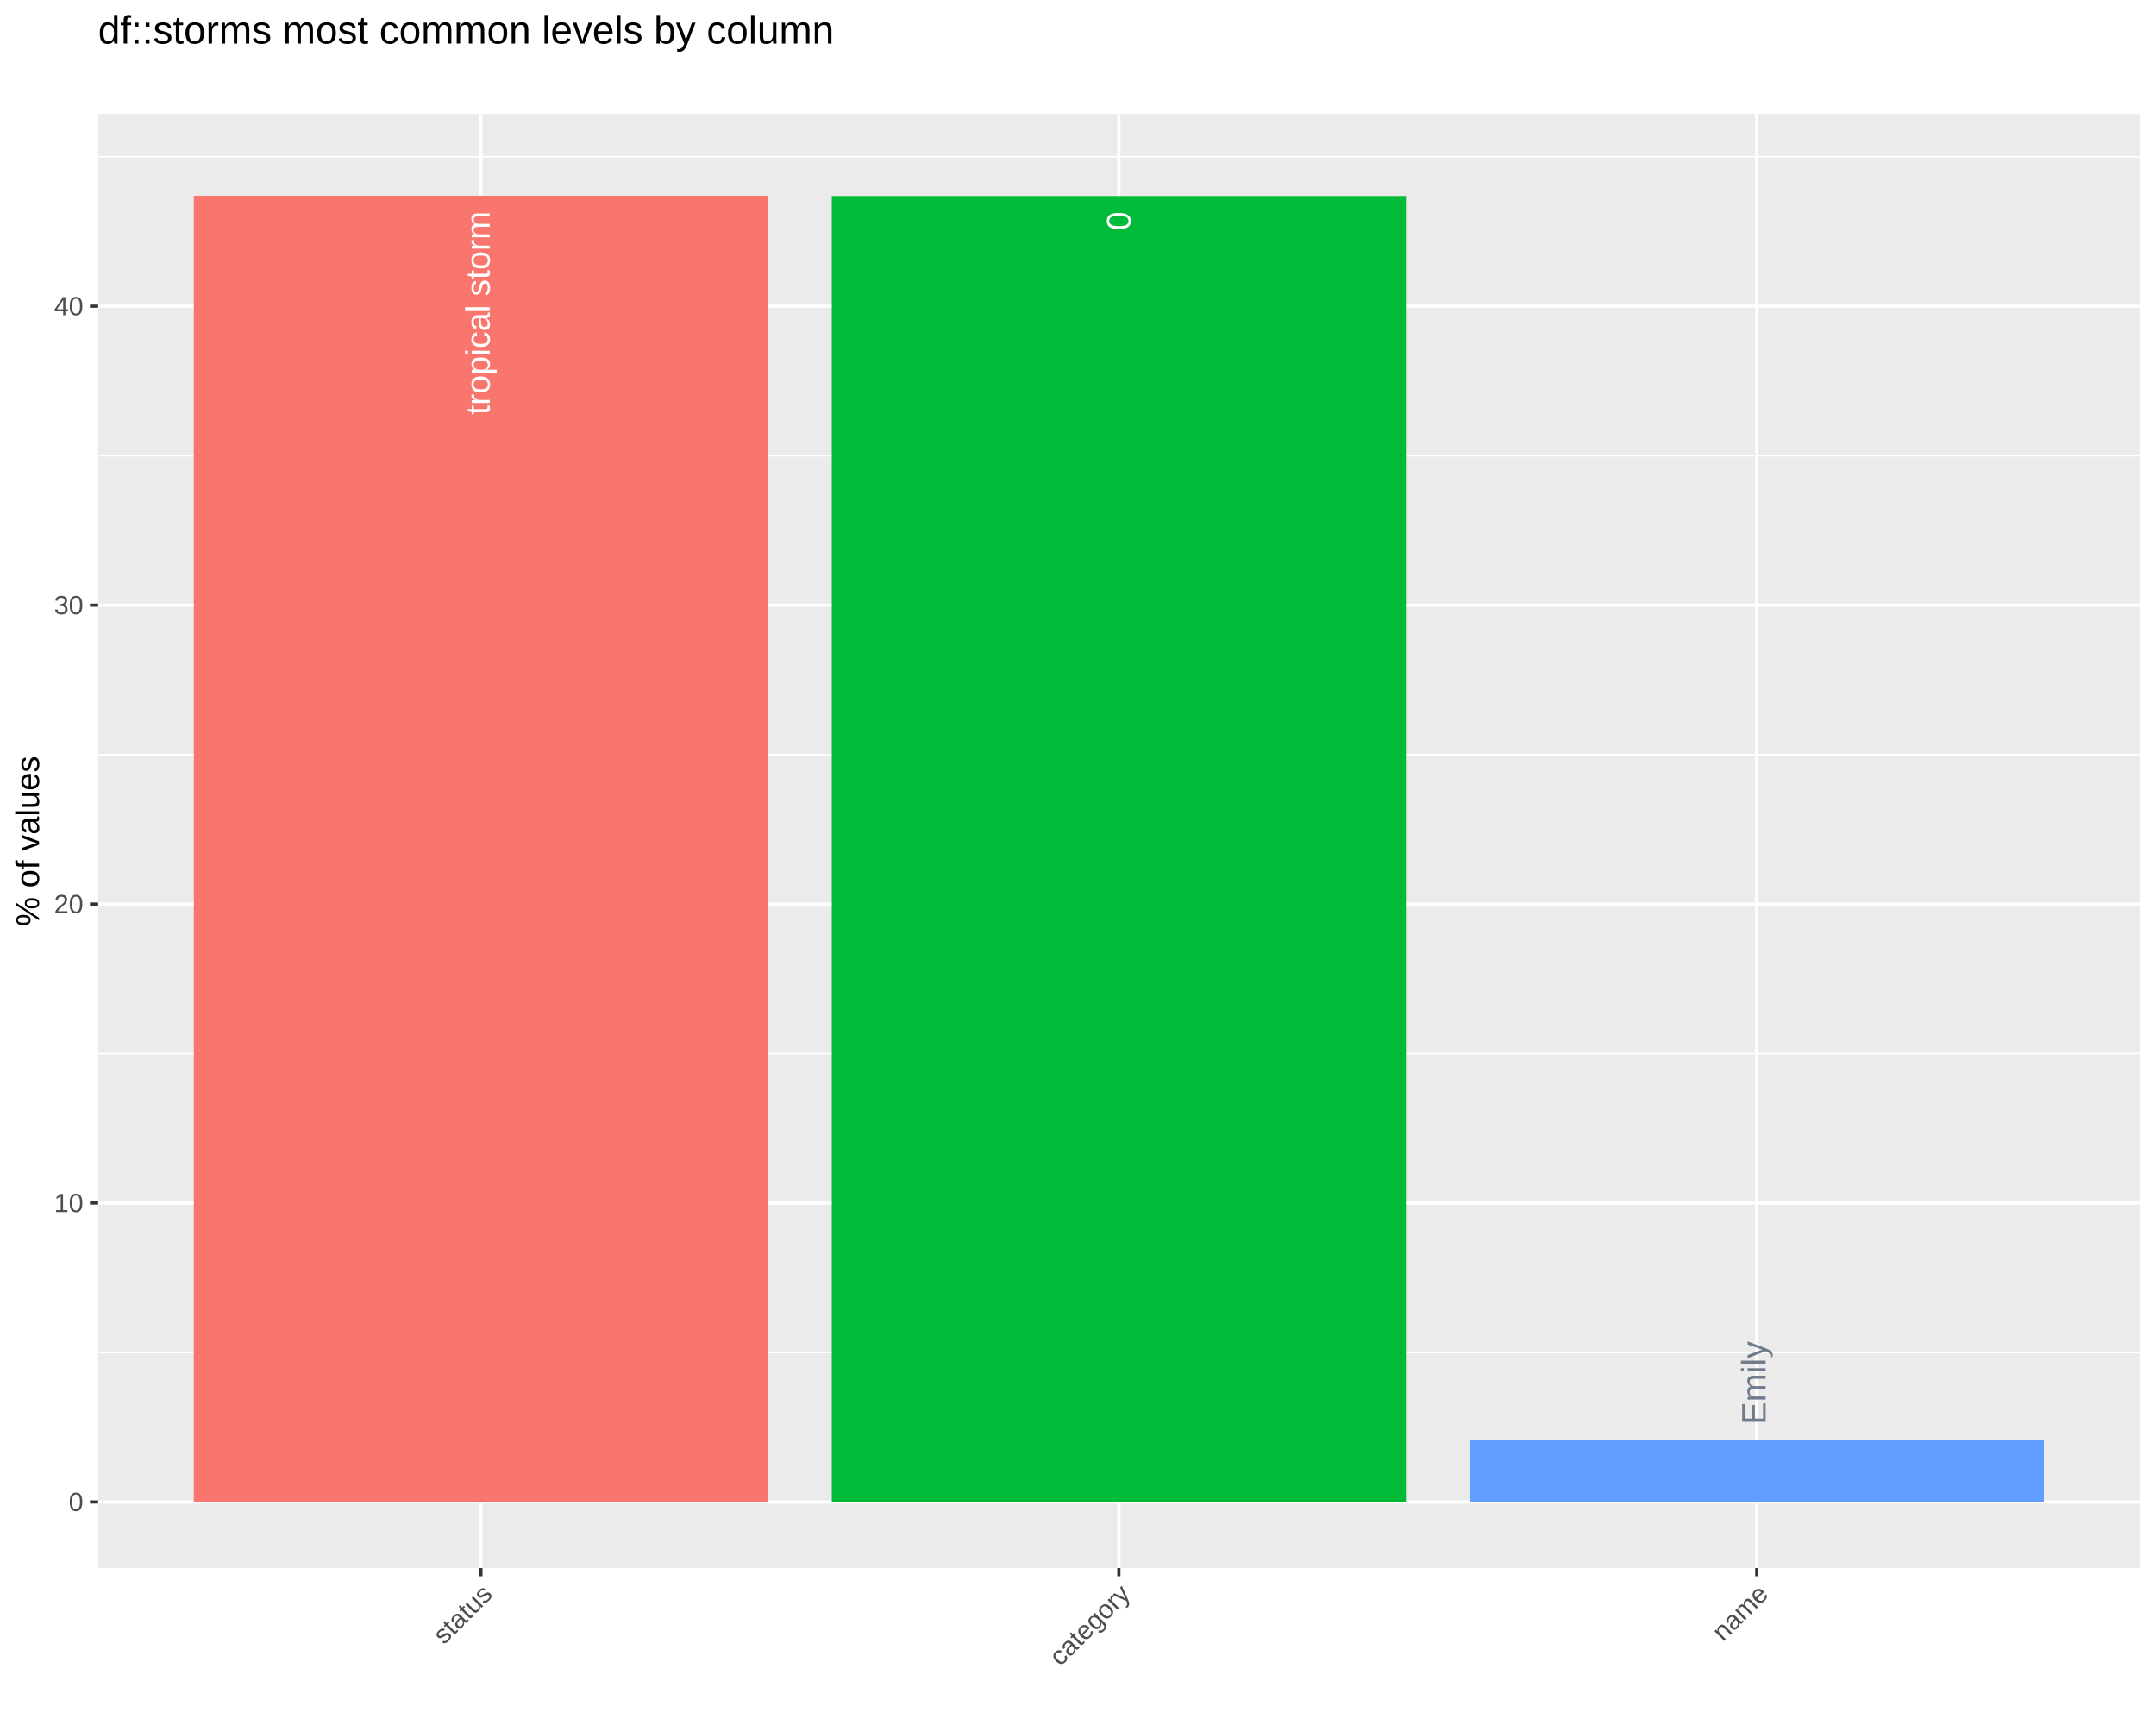
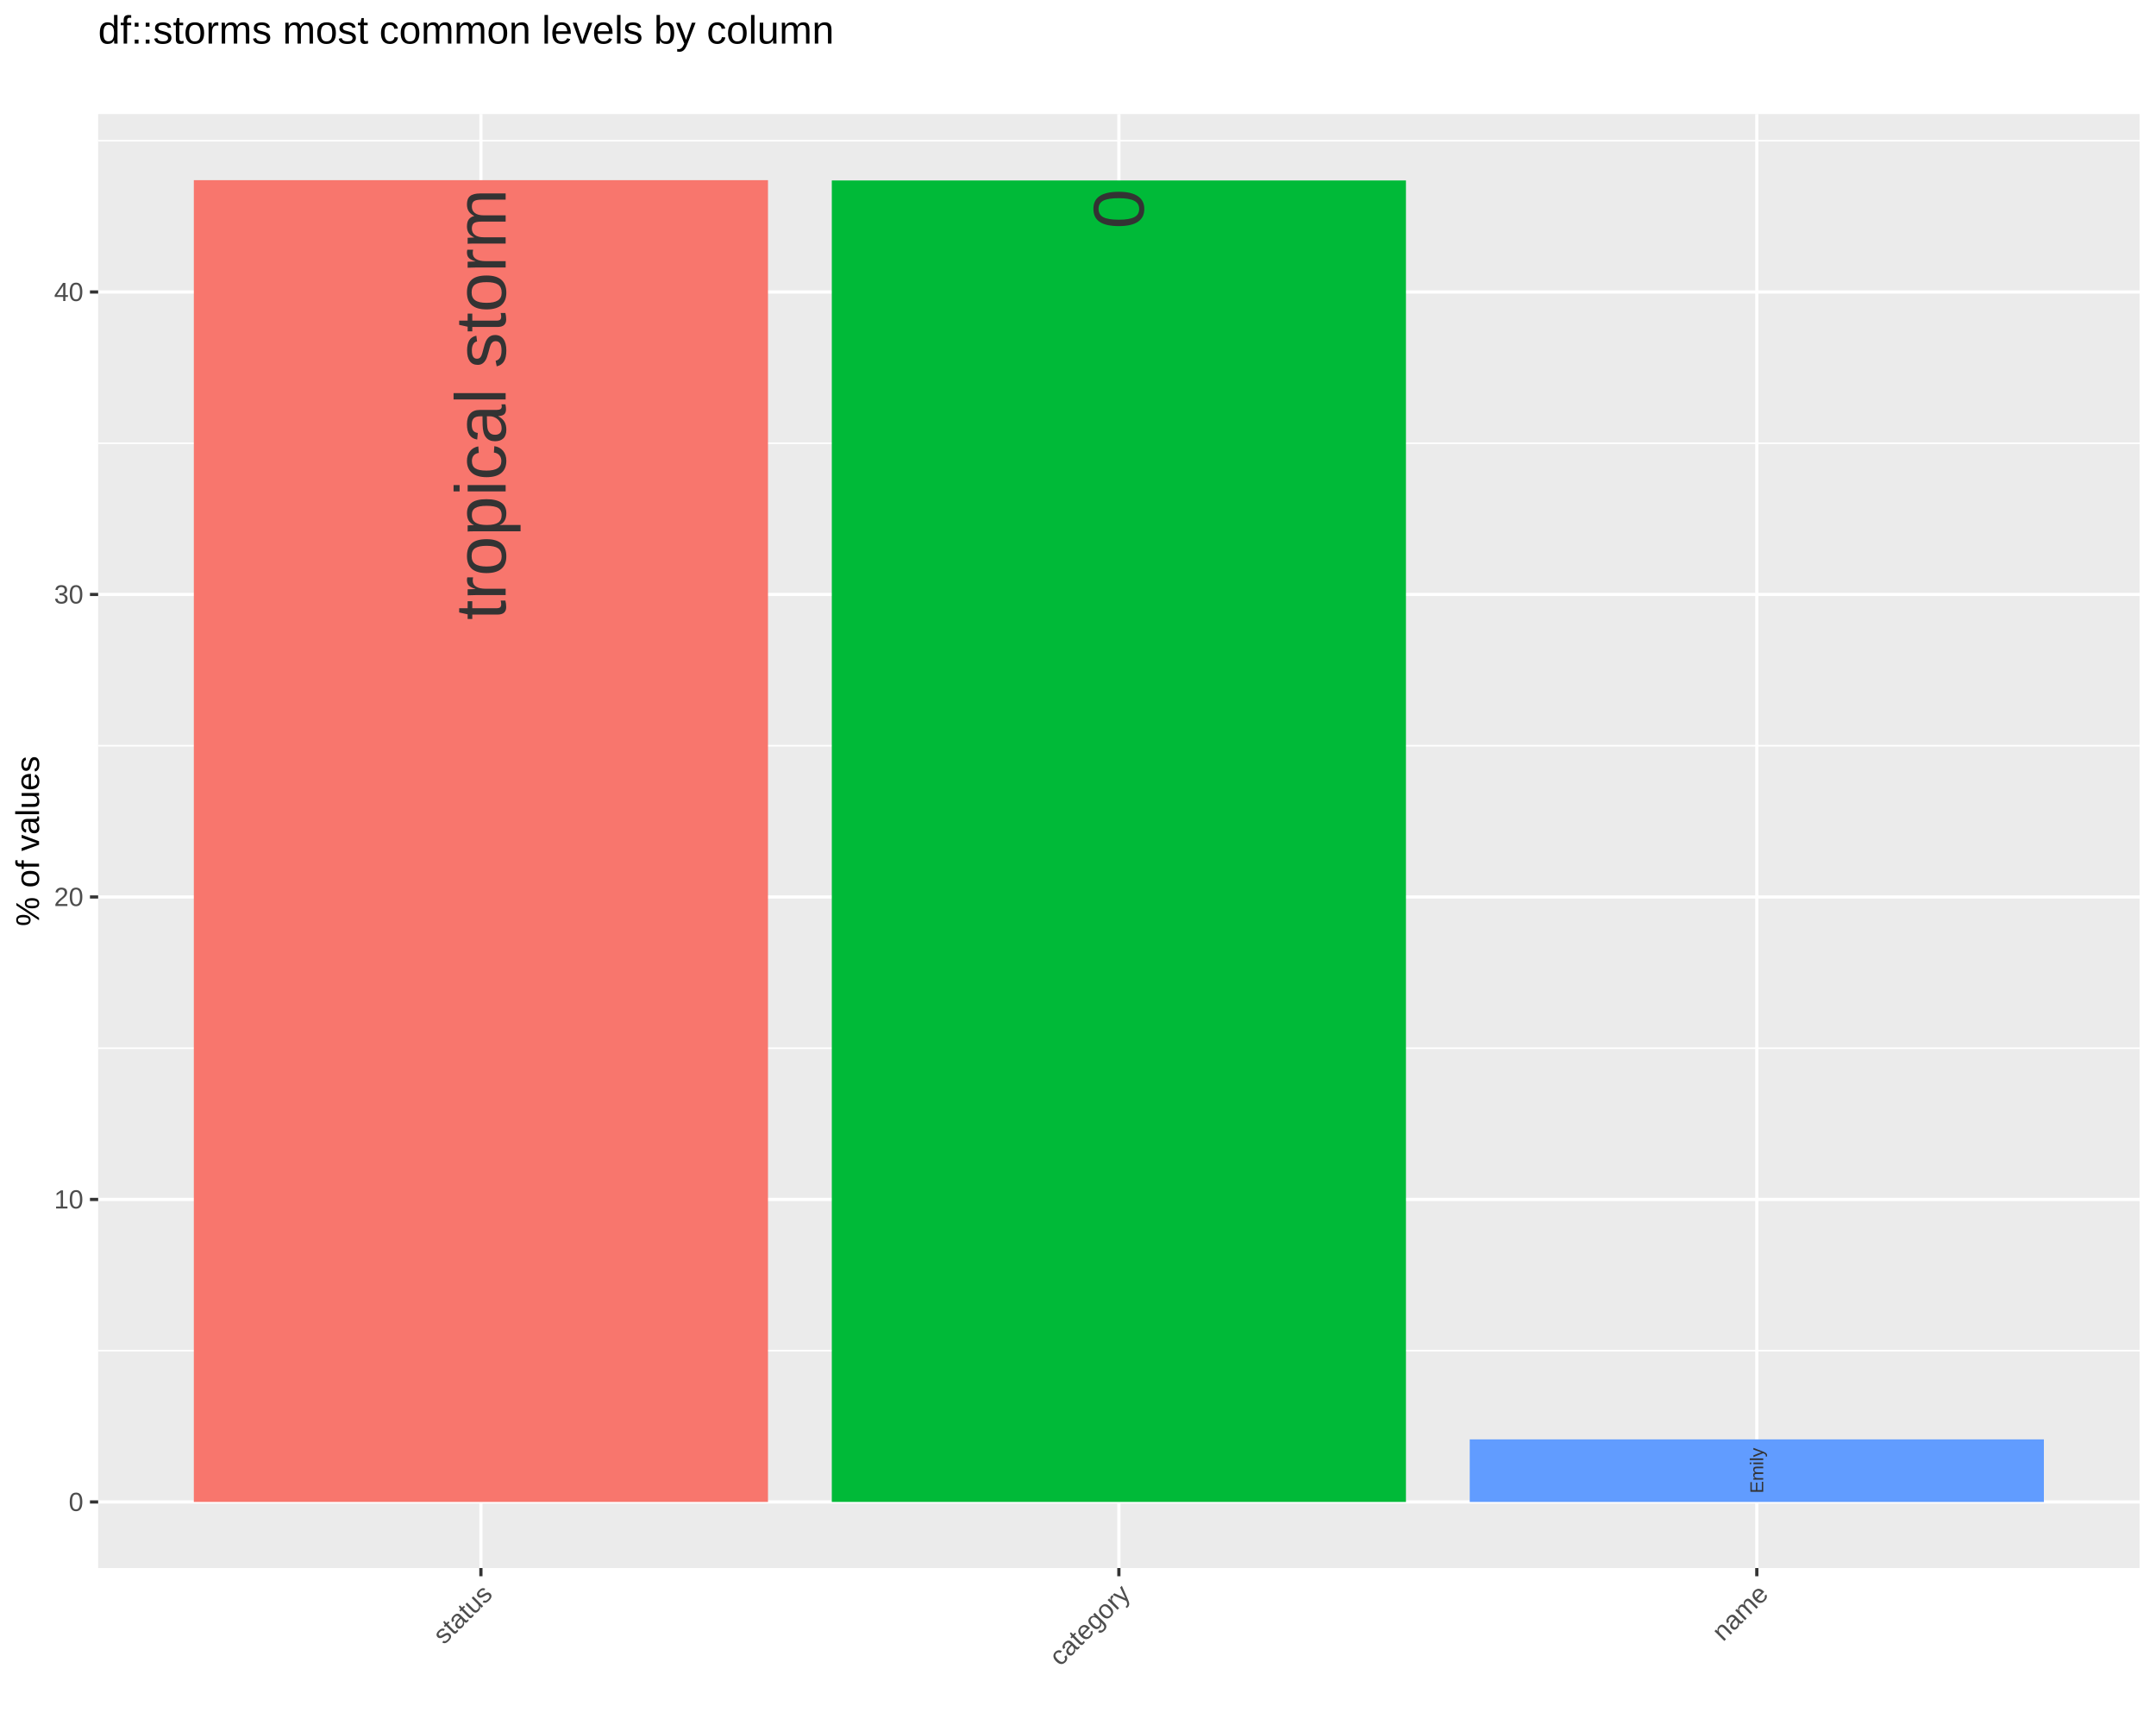
<svg xmlns="http://www.w3.org/2000/svg" viewBox="0 0 720.00 576.00">
  <defs>
    <style type="text/css">
    line, polyline, polygon, path, rect, circle {
      fill: none;
      stroke: #000000;
      stroke-linecap: round;
      stroke-linejoin: round;
      stroke-miterlimit: 10.00;
    }
  </style>
  </defs>
  <rect width="100%" height="100%" style="stroke: none; fill: #FFFFFF;" />
  <rect x="0.00" y="0.00" width="720.00" height="576.00" style="stroke-width: 1.07; stroke: #FFFFFF; fill: #FFFFFF;" />
  <defs>
    <clipPath id="cpMzIuNzh8NzE0LjUyfDUyMy41OHwzOC4wOQ==">
      <rect x="32.78" y="38.09" width="681.74" height="485.49" />
    </clipPath>
  </defs>
  <rect x="32.78" y="38.09" width="681.74" height="485.49" style="stroke-width: 1.07; stroke: none; fill: #EBEBEB;" clip-path="url(#cpMzIuNzh8NzE0LjUyfDUyMy41OHwzOC4wOQ==)" />
-   <polyline points="32.78,451.61 714.52,451.61 " style="stroke-width: 0.53; stroke: #FFFFFF; stroke-linecap: butt;" clip-path="url(#cpMzIuNzh8NzE0LjUyfDUyMy41OHwzOC4wOQ==)" />
-   <polyline points="32.78,351.79 714.52,351.79 " style="stroke-width: 0.53; stroke: #FFFFFF; stroke-linecap: butt;" clip-path="url(#cpMzIuNzh8NzE0LjUyfDUyMy41OHwzOC4wOQ==)" />
-   <polyline points="32.78,251.98 714.52,251.98 " style="stroke-width: 0.53; stroke: #FFFFFF; stroke-linecap: butt;" clip-path="url(#cpMzIuNzh8NzE0LjUyfDUyMy41OHwzOC4wOQ==)" />
-   <polyline points="32.78,152.16 714.52,152.16 " style="stroke-width: 0.53; stroke: #FFFFFF; stroke-linecap: butt;" clip-path="url(#cpMzIuNzh8NzE0LjUyfDUyMy41OHwzOC4wOQ==)" />
-   <polyline points="32.78,52.34 714.52,52.34 " style="stroke-width: 0.53; stroke: #FFFFFF; stroke-linecap: butt;" clip-path="url(#cpMzIuNzh8NzE0LjUyfDUyMy41OHwzOC4wOQ==)" />
+   <polyline points="32.78,451.01 714.52,451.01 " style="stroke-width: 0.53; stroke: #FFFFFF; stroke-linecap: butt;" clip-path="url(#cpMzIuNzh8NzE0LjUyfDUyMy41OHwzOC4wOQ==)" />
+   <polyline points="32.78,350.01 714.52,350.01 " style="stroke-width: 0.53; stroke: #FFFFFF; stroke-linecap: butt;" clip-path="url(#cpMzIuNzh8NzE0LjUyfDUyMy41OHwzOC4wOQ==)" />
+   <polyline points="32.78,249.00 714.52,249.00 " style="stroke-width: 0.53; stroke: #FFFFFF; stroke-linecap: butt;" clip-path="url(#cpMzIuNzh8NzE0LjUyfDUyMy41OHwzOC4wOQ==)" />
+   <polyline points="32.78,148.00 714.52,148.00 " style="stroke-width: 0.53; stroke: #FFFFFF; stroke-linecap: butt;" clip-path="url(#cpMzIuNzh8NzE0LjUyfDUyMy41OHwzOC4wOQ==)" />
+   <polyline points="32.78,46.99 714.52,46.99 " style="stroke-width: 0.53; stroke: #FFFFFF; stroke-linecap: butt;" clip-path="url(#cpMzIuNzh8NzE0LjUyfDUyMy41OHwzOC4wOQ==)" />
  <polyline points="32.78,501.52 714.52,501.52 " style="stroke-width: 1.07; stroke: #FFFFFF; stroke-linecap: butt;" clip-path="url(#cpMzIuNzh8NzE0LjUyfDUyMy41OHwzOC4wOQ==)" />
-   <polyline points="32.78,401.70 714.52,401.70 " style="stroke-width: 1.07; stroke: #FFFFFF; stroke-linecap: butt;" clip-path="url(#cpMzIuNzh8NzE0LjUyfDUyMy41OHwzOC4wOQ==)" />
-   <polyline points="32.78,301.88 714.52,301.88 " style="stroke-width: 1.07; stroke: #FFFFFF; stroke-linecap: butt;" clip-path="url(#cpMzIuNzh8NzE0LjUyfDUyMy41OHwzOC4wOQ==)" />
-   <polyline points="32.78,202.07 714.52,202.07 " style="stroke-width: 1.07; stroke: #FFFFFF; stroke-linecap: butt;" clip-path="url(#cpMzIuNzh8NzE0LjUyfDUyMy41OHwzOC4wOQ==)" />
-   <polyline points="32.78,102.25 714.52,102.25 " style="stroke-width: 1.07; stroke: #FFFFFF; stroke-linecap: butt;" clip-path="url(#cpMzIuNzh8NzE0LjUyfDUyMy41OHwzOC4wOQ==)" />
+   <polyline points="32.78,400.51 714.52,400.51 " style="stroke-width: 1.07; stroke: #FFFFFF; stroke-linecap: butt;" clip-path="url(#cpMzIuNzh8NzE0LjUyfDUyMy41OHwzOC4wOQ==)" />
+   <polyline points="32.78,299.51 714.52,299.51 " style="stroke-width: 1.07; stroke: #FFFFFF; stroke-linecap: butt;" clip-path="url(#cpMzIuNzh8NzE0LjUyfDUyMy41OHwzOC4wOQ==)" />
+   <polyline points="32.78,198.50 714.52,198.50 " style="stroke-width: 1.07; stroke: #FFFFFF; stroke-linecap: butt;" clip-path="url(#cpMzIuNzh8NzE0LjUyfDUyMy41OHwzOC4wOQ==)" />
+   <polyline points="32.78,97.50 714.52,97.50 " style="stroke-width: 1.07; stroke: #FFFFFF; stroke-linecap: butt;" clip-path="url(#cpMzIuNzh8NzE0LjUyfDUyMy41OHwzOC4wOQ==)" />
  <polyline points="160.60,523.58 160.60,38.09 " style="stroke-width: 1.07; stroke: #FFFFFF; stroke-linecap: butt;" clip-path="url(#cpMzIuNzh8NzE0LjUyfDUyMy41OHwzOC4wOQ==)" />
  <polyline points="373.65,523.58 373.65,38.09 " style="stroke-width: 1.07; stroke: #FFFFFF; stroke-linecap: butt;" clip-path="url(#cpMzIuNzh8NzE0LjUyfDUyMy41OHwzOC4wOQ==)" />
  <polyline points="586.69,523.58 586.69,38.09 " style="stroke-width: 1.07; stroke: #FFFFFF; stroke-linecap: butt;" clip-path="url(#cpMzIuNzh8NzE0LjUyfDUyMy41OHwzOC4wOQ==)" />
-   <rect x="64.73" y="65.36" width="191.74" height="436.16" style="stroke-width: 1.07; stroke: none; stroke-linecap: square; stroke-linejoin: miter; fill: #F8766D;" clip-path="url(#cpMzIuNzh8NzE0LjUyfDUyMy41OHwzOC4wOQ==)" />
-   <rect x="277.78" y="65.46" width="191.74" height="436.06" style="stroke-width: 1.07; stroke: none; stroke-linecap: square; stroke-linejoin: miter; fill: #00BA38;" clip-path="url(#cpMzIuNzh8NzE0LjUyfDUyMy41OHwzOC4wOQ==)" />
-   <rect x="490.82" y="480.87" width="191.74" height="20.64" style="stroke-width: 1.07; stroke: none; stroke-linecap: square; stroke-linejoin: miter; fill: #619CFF;" clip-path="url(#cpMzIuNzh8NzE0LjUyfDUyMy41OHwzOC4wOQ==)" />
+   <rect x="64.73" y="60.16" width="191.74" height="441.35" style="stroke-width: 1.07; stroke: none; stroke-linecap: square; stroke-linejoin: miter; fill: #F8766D;" clip-path="url(#cpMzIuNzh8NzE0LjUyfDUyMy41OHwzOC4wOQ==)" />
+   <rect x="277.78" y="60.26" width="191.74" height="441.25" style="stroke-width: 1.07; stroke: none; stroke-linecap: square; stroke-linejoin: miter; fill: #00BA38;" clip-path="url(#cpMzIuNzh8NzE0LjUyfDUyMy41OHwzOC4wOQ==)" />
+   <rect x="490.82" y="480.63" width="191.74" height="20.89" style="stroke-width: 1.07; stroke: none; stroke-linecap: square; stroke-linejoin: miter; fill: #619CFF;" clip-path="url(#cpMzIuNzh8NzE0LjUyfDUyMy41OHwzOC4wOQ==)" />
  <g clip-path="url(#cpMzIuNzh8NzE0LjUyfDUyMy41OHwzOC4wOQ==)">
-     <text transform="translate(163.55,138.49) rotate(-90)" style="font-size: 11.38px; fill: #FFFFFF; font-family: Liberation Sans;" textLength="3.16px" lengthAdjust="spacingAndGlyphs">t</text>
+     <text transform="translate(168.86,207.04) rotate(-90)" style="font-size: 24.00px; fill: #333333; font-family: Liberation Sans;" textLength="144.05px" lengthAdjust="spacingAndGlyphs">tropical storm</text>
  </g>
  <g clip-path="url(#cpMzIuNzh8NzE0LjUyfDUyMy41OHwzOC4wOQ==)">
-     <text transform="translate(163.55,135.33) rotate(-90)" style="font-size: 11.38px; fill: #FFFFFF; font-family: Liberation Sans;" textLength="3.78px" lengthAdjust="spacingAndGlyphs">r</text>
+     <text transform="translate(381.91,76.44) rotate(-90)" style="font-size: 24.00px; fill: #333333; font-family: Liberation Sans;" textLength="13.34px" lengthAdjust="spacingAndGlyphs">0</text>
  </g>
  <g clip-path="url(#cpMzIuNzh8NzE0LjUyfDUyMy41OHwzOC4wOQ==)">
-     <text transform="translate(163.55,131.55) rotate(-90)" style="font-size: 11.38px; fill: #FFFFFF; font-family: Liberation Sans;" textLength="6.33px" lengthAdjust="spacingAndGlyphs">o</text>
-   </g>
-   <g clip-path="url(#cpMzIuNzh8NzE0LjUyfDUyMy41OHwzOC4wOQ==)">
-     <text transform="translate(163.55,125.22) rotate(-90)" style="font-size: 11.38px; fill: #FFFFFF; font-family: Liberation Sans;" textLength="6.33px" lengthAdjust="spacingAndGlyphs">p</text>
-   </g>
-   <g clip-path="url(#cpMzIuNzh8NzE0LjUyfDUyMy41OHwzOC4wOQ==)">
-     <text transform="translate(163.55,118.89) rotate(-90)" style="font-size: 11.38px; fill: #FFFFFF; font-family: Liberation Sans;" textLength="2.53px" lengthAdjust="spacingAndGlyphs">i</text>
-   </g>
-   <g clip-path="url(#cpMzIuNzh8NzE0LjUyfDUyMy41OHwzOC4wOQ==)">
-     <text transform="translate(163.55,116.36) rotate(-90)" style="font-size: 11.38px; fill: #FFFFFF; font-family: Liberation Sans;" textLength="5.69px" lengthAdjust="spacingAndGlyphs">c</text>
-   </g>
-   <g clip-path="url(#cpMzIuNzh8NzE0LjUyfDUyMy41OHwzOC4wOQ==)">
-     <text transform="translate(163.55,110.68) rotate(-90)" style="font-size: 11.38px; fill: #FFFFFF; font-family: Liberation Sans;" textLength="6.33px" lengthAdjust="spacingAndGlyphs">a</text>
-   </g>
-   <g clip-path="url(#cpMzIuNzh8NzE0LjUyfDUyMy41OHwzOC4wOQ==)">
-     <text transform="translate(163.55,104.35) rotate(-90)" style="font-size: 11.38px; fill: #FFFFFF; font-family: Liberation Sans;" textLength="2.53px" lengthAdjust="spacingAndGlyphs">l</text>
-   </g>
-   <g clip-path="url(#cpMzIuNzh8NzE0LjUyfDUyMy41OHwzOC4wOQ==)">
-     <text transform="translate(163.55,101.82) rotate(-90)" style="font-size: 11.38px; fill: #FFFFFF; font-family: Symbola;" textLength="2.84px" lengthAdjust="spacingAndGlyphs"> </text>
-   </g>
-   <g clip-path="url(#cpMzIuNzh8NzE0LjUyfDUyMy41OHwzOC4wOQ==)">
-     <text transform="translate(163.55,98.97) rotate(-90)" style="font-size: 11.38px; fill: #FFFFFF; font-family: Liberation Sans;" textLength="5.69px" lengthAdjust="spacingAndGlyphs">s</text>
-   </g>
-   <g clip-path="url(#cpMzIuNzh8NzE0LjUyfDUyMy41OHwzOC4wOQ==)">
-     <text transform="translate(163.55,93.28) rotate(-90)" style="font-size: 11.38px; fill: #FFFFFF; font-family: Liberation Sans;" textLength="3.16px" lengthAdjust="spacingAndGlyphs">t</text>
-   </g>
-   <g clip-path="url(#cpMzIuNzh8NzE0LjUyfDUyMy41OHwzOC4wOQ==)">
-     <text transform="translate(163.55,90.13) rotate(-90)" style="font-size: 11.38px; fill: #FFFFFF; font-family: Liberation Sans;" textLength="6.33px" lengthAdjust="spacingAndGlyphs">o</text>
-   </g>
-   <g clip-path="url(#cpMzIuNzh8NzE0LjUyfDUyMy41OHwzOC4wOQ==)">
-     <text transform="translate(163.55,83.80) rotate(-90)" style="font-size: 11.38px; fill: #FFFFFF; font-family: Liberation Sans;" textLength="3.78px" lengthAdjust="spacingAndGlyphs">r</text>
-   </g>
-   <g clip-path="url(#cpMzIuNzh8NzE0LjUyfDUyMy41OHwzOC4wOQ==)">
-     <text transform="translate(163.55,80.02) rotate(-90)" style="font-size: 11.38px; fill: #FFFFFF; font-family: Liberation Sans;" textLength="9.47px" lengthAdjust="spacingAndGlyphs">m</text>
-   </g>
-   <g clip-path="url(#cpMzIuNzh8NzE0LjUyfDUyMy41OHwzOC4wOQ==)">
-     <text transform="translate(377.56,76.98) rotate(-90)" style="font-size: 11.38px; fill: #FFFFFF; font-family: Liberation Sans;" textLength="6.33px" lengthAdjust="spacingAndGlyphs">0</text>
-   </g>
-   <g clip-path="url(#cpMzIuNzh8NzE0LjUyfDUyMy41OHwzOC4wOQ==)">
-     <text transform="translate(589.64,475.68) rotate(-90)" style="font-size: 11.38px; fill: #6E7B8B; font-family: Liberation Sans;" textLength="7.59px" lengthAdjust="spacingAndGlyphs">E</text>
-   </g>
-   <g clip-path="url(#cpMzIuNzh8NzE0LjUyfDUyMy41OHwzOC4wOQ==)">
-     <text transform="translate(589.64,468.09) rotate(-90)" style="font-size: 11.38px; fill: #6E7B8B; font-family: Liberation Sans;" textLength="9.47px" lengthAdjust="spacingAndGlyphs">m</text>
-   </g>
-   <g clip-path="url(#cpMzIuNzh8NzE0LjUyfDUyMy41OHwzOC4wOQ==)">
-     <text transform="translate(589.64,458.62) rotate(-90)" style="font-size: 11.38px; fill: #6E7B8B; font-family: Liberation Sans;" textLength="2.53px" lengthAdjust="spacingAndGlyphs">i</text>
-   </g>
-   <g clip-path="url(#cpMzIuNzh8NzE0LjUyfDUyMy41OHwzOC4wOQ==)">
-     <text transform="translate(589.64,456.09) rotate(-90)" style="font-size: 11.38px; fill: #6E7B8B; font-family: Liberation Sans;" textLength="2.53px" lengthAdjust="spacingAndGlyphs">l</text>
-   </g>
-   <g clip-path="url(#cpMzIuNzh8NzE0LjUyfDUyMy41OHwzOC4wOQ==)">
-     <text transform="translate(589.64,453.56) rotate(-90)" style="font-size: 11.38px; fill: #6E7B8B; font-family: Liberation Sans;" textLength="5.69px" lengthAdjust="spacingAndGlyphs">y</text>
+     <text transform="translate(588.83,498.65) rotate(-90)" style="font-size: 6.22px; fill: #333333; font-family: Liberation Sans;" textLength="15.19px" lengthAdjust="spacingAndGlyphs">Emily</text>
  </g>
  <defs>
    <clipPath id="cpMC4wMHw3MjAuMDB8NTc2LjAwfDAuMDA=">
      <rect x="0.00" y="0.00" width="720.00" height="576.00" />
    </clipPath>
  </defs>
  <g clip-path="url(#cpMC4wMHw3MjAuMDB8NTc2LjAwfDAuMDA=)">
    <text x="22.95" y="504.54" style="font-size: 8.80px; fill: #4D4D4D; font-family: Liberation Sans;" textLength="4.89px" lengthAdjust="spacingAndGlyphs">0</text>
  </g>
  <g clip-path="url(#cpMC4wMHw3MjAuMDB8NTc2LjAwfDAuMDA=)">
-     <text x="18.06" y="404.72" style="font-size: 8.80px; fill: #4D4D4D; font-family: Liberation Sans;" textLength="9.78px" lengthAdjust="spacingAndGlyphs">10</text>
+     <text x="18.06" y="403.53" style="font-size: 8.80px; fill: #4D4D4D; font-family: Liberation Sans;" textLength="9.78px" lengthAdjust="spacingAndGlyphs">10</text>
  </g>
  <g clip-path="url(#cpMC4wMHw3MjAuMDB8NTc2LjAwfDAuMDA=)">
-     <text x="18.06" y="304.91" style="font-size: 8.80px; fill: #4D4D4D; font-family: Liberation Sans;" textLength="9.78px" lengthAdjust="spacingAndGlyphs">20</text>
+     <text x="18.06" y="302.53" style="font-size: 8.80px; fill: #4D4D4D; font-family: Liberation Sans;" textLength="9.78px" lengthAdjust="spacingAndGlyphs">20</text>
  </g>
  <g clip-path="url(#cpMC4wMHw3MjAuMDB8NTc2LjAwfDAuMDA=)">
-     <text x="18.06" y="205.09" style="font-size: 8.80px; fill: #4D4D4D; font-family: Liberation Sans;" textLength="9.78px" lengthAdjust="spacingAndGlyphs">30</text>
+     <text x="18.06" y="201.52" style="font-size: 8.80px; fill: #4D4D4D; font-family: Liberation Sans;" textLength="9.78px" lengthAdjust="spacingAndGlyphs">30</text>
  </g>
  <g clip-path="url(#cpMC4wMHw3MjAuMDB8NTc2LjAwfDAuMDA=)">
-     <text x="18.06" y="105.27" style="font-size: 8.80px; fill: #4D4D4D; font-family: Liberation Sans;" textLength="9.78px" lengthAdjust="spacingAndGlyphs">40</text>
+     <text x="18.06" y="100.52" style="font-size: 8.80px; fill: #4D4D4D; font-family: Liberation Sans;" textLength="9.78px" lengthAdjust="spacingAndGlyphs">40</text>
  </g>
  <polyline points="30.04,501.52 32.78,501.52 " style="stroke-width: 1.07; stroke: #333333; stroke-linecap: butt;" clip-path="url(#cpMC4wMHw3MjAuMDB8NTc2LjAwfDAuMDA=)" />
-   <polyline points="30.04,401.70 32.78,401.70 " style="stroke-width: 1.07; stroke: #333333; stroke-linecap: butt;" clip-path="url(#cpMC4wMHw3MjAuMDB8NTc2LjAwfDAuMDA=)" />
-   <polyline points="30.04,301.88 32.78,301.88 " style="stroke-width: 1.07; stroke: #333333; stroke-linecap: butt;" clip-path="url(#cpMC4wMHw3MjAuMDB8NTc2LjAwfDAuMDA=)" />
-   <polyline points="30.04,202.07 32.78,202.07 " style="stroke-width: 1.07; stroke: #333333; stroke-linecap: butt;" clip-path="url(#cpMC4wMHw3MjAuMDB8NTc2LjAwfDAuMDA=)" />
-   <polyline points="30.04,102.25 32.78,102.25 " style="stroke-width: 1.07; stroke: #333333; stroke-linecap: butt;" clip-path="url(#cpMC4wMHw3MjAuMDB8NTc2LjAwfDAuMDA=)" />
+   <polyline points="30.04,400.51 32.78,400.51 " style="stroke-width: 1.07; stroke: #333333; stroke-linecap: butt;" clip-path="url(#cpMC4wMHw3MjAuMDB8NTc2LjAwfDAuMDA=)" />
+   <polyline points="30.04,299.51 32.78,299.51 " style="stroke-width: 1.07; stroke: #333333; stroke-linecap: butt;" clip-path="url(#cpMC4wMHw3MjAuMDB8NTc2LjAwfDAuMDA=)" />
+   <polyline points="30.04,198.50 32.78,198.50 " style="stroke-width: 1.07; stroke: #333333; stroke-linecap: butt;" clip-path="url(#cpMC4wMHw3MjAuMDB8NTc2LjAwfDAuMDA=)" />
+   <polyline points="30.04,97.50 32.78,97.50 " style="stroke-width: 1.07; stroke: #333333; stroke-linecap: butt;" clip-path="url(#cpMC4wMHw3MjAuMDB8NTc2LjAwfDAuMDA=)" />
  <polyline points="160.60,526.32 160.60,523.58 " style="stroke-width: 1.07; stroke: #333333; stroke-linecap: butt;" clip-path="url(#cpMC4wMHw3MjAuMDB8NTc2LjAwfDAuMDA=)" />
  <polyline points="373.65,526.32 373.65,523.58 " style="stroke-width: 1.07; stroke: #333333; stroke-linecap: butt;" clip-path="url(#cpMC4wMHw3MjAuMDB8NTc2LjAwfDAuMDA=)" />
  <polyline points="586.69,526.32 586.69,523.58 " style="stroke-width: 1.07; stroke: #333333; stroke-linecap: butt;" clip-path="url(#cpMC4wMHw3MjAuMDB8NTc2LjAwfDAuMDA=)" />
  <g clip-path="url(#cpMC4wMHw3MjAuMDB8NTc2LjAwfDAuMDA=)">
    <text transform="translate(148.28,549.39) rotate(-45)" style="font-size: 8.80px; fill: #4D4D4D; font-family: Liberation Sans;" textLength="23.47px" lengthAdjust="spacingAndGlyphs">status</text>
  </g>
  <g clip-path="url(#cpMC4wMHw3MjAuMDB8NTc2LjAwfDAuMDA=)">
    <text transform="translate(354.07,556.64) rotate(-45)" style="font-size: 8.80px; fill: #4D4D4D; font-family: Liberation Sans;" textLength="33.73px" lengthAdjust="spacingAndGlyphs">category</text>
  </g>
  <g clip-path="url(#cpMC4wMHw3MjAuMDB8NTc2LjAwfDAuMDA=)">
    <text transform="translate(575.41,548.35) rotate(-45)" style="font-size: 8.80px; fill: #4D4D4D; font-family: Liberation Sans;" textLength="22.00px" lengthAdjust="spacingAndGlyphs">name</text>
  </g>
  <g clip-path="url(#cpMC4wMHw3MjAuMDB8NTc2LjAwfDAuMDA=)">
    <text transform="translate(13.04,309.29) rotate(-90)" style="font-size: 11.00px; font-family: Liberation Sans;" textLength="56.91px" lengthAdjust="spacingAndGlyphs">% of values</text>
  </g>
  <g clip-path="url(#cpMC4wMHw3MjAuMDB8NTc2LjAwfDAuMDA=)">
    <text x="32.78" y="14.56" style="font-size: 13.20px; font-family: Liberation Sans;" textLength="245.38px" lengthAdjust="spacingAndGlyphs">df::storms most common levels by column</text>
  </g>
</svg>
